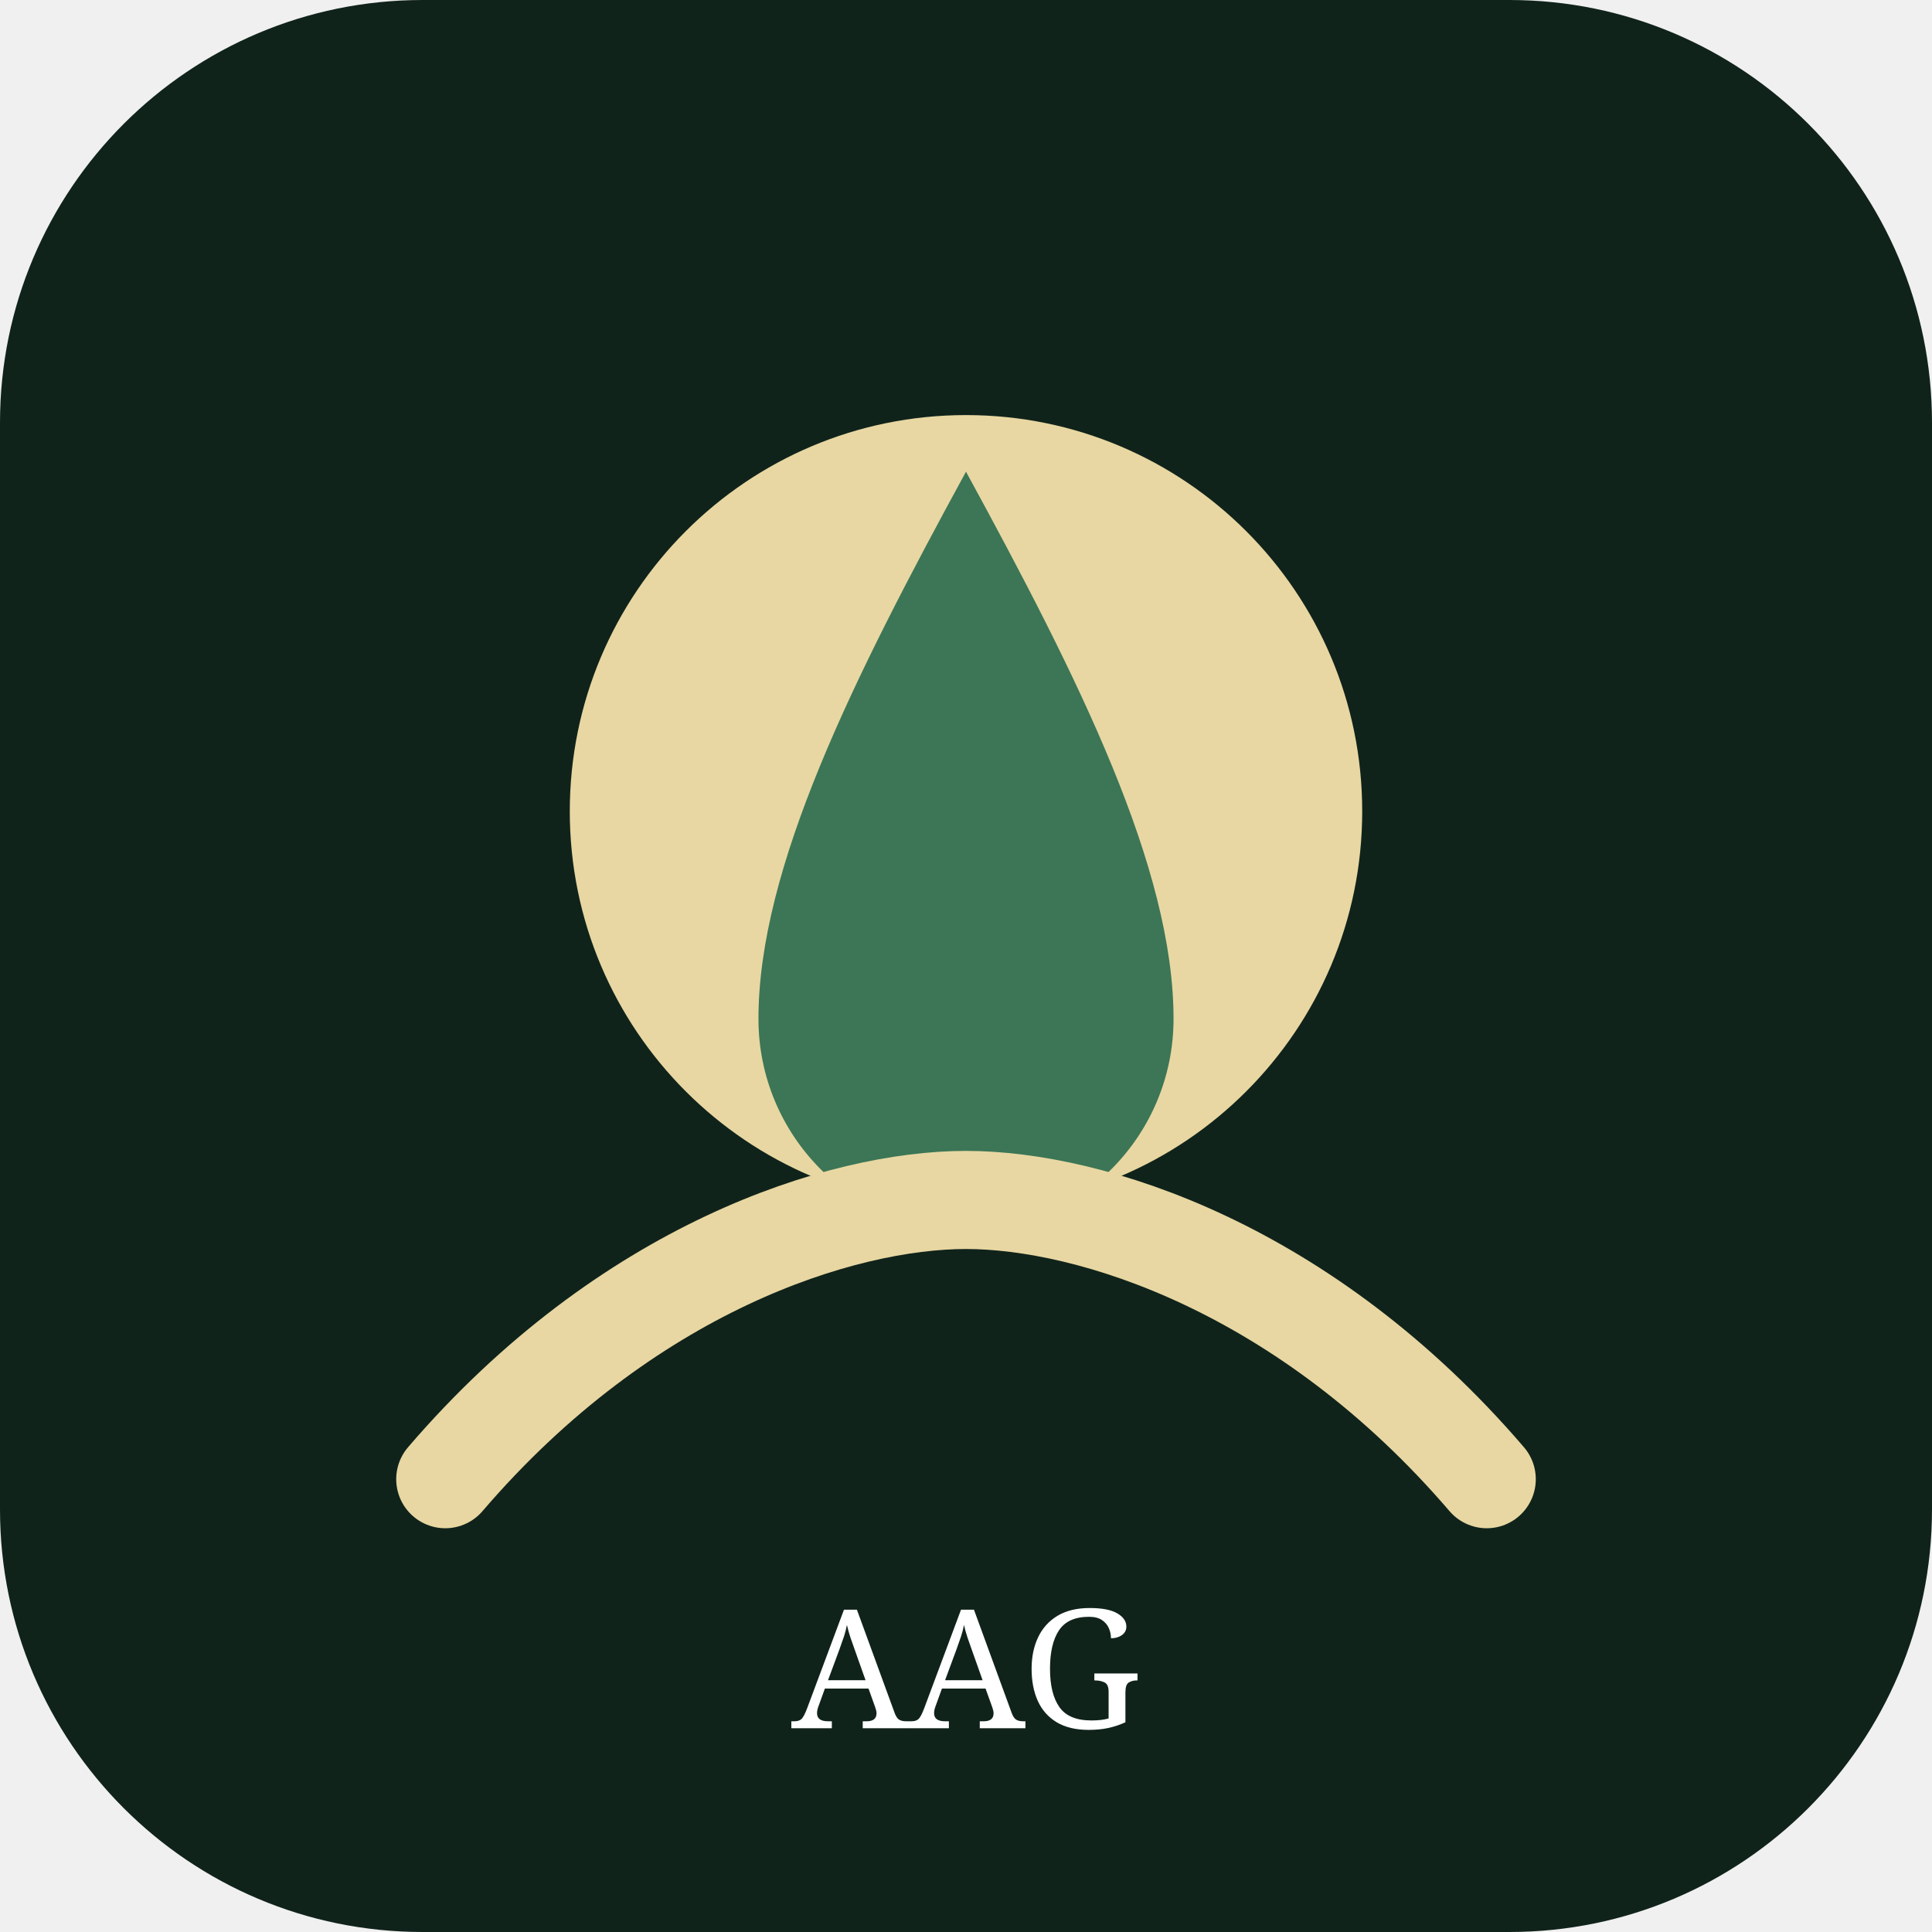
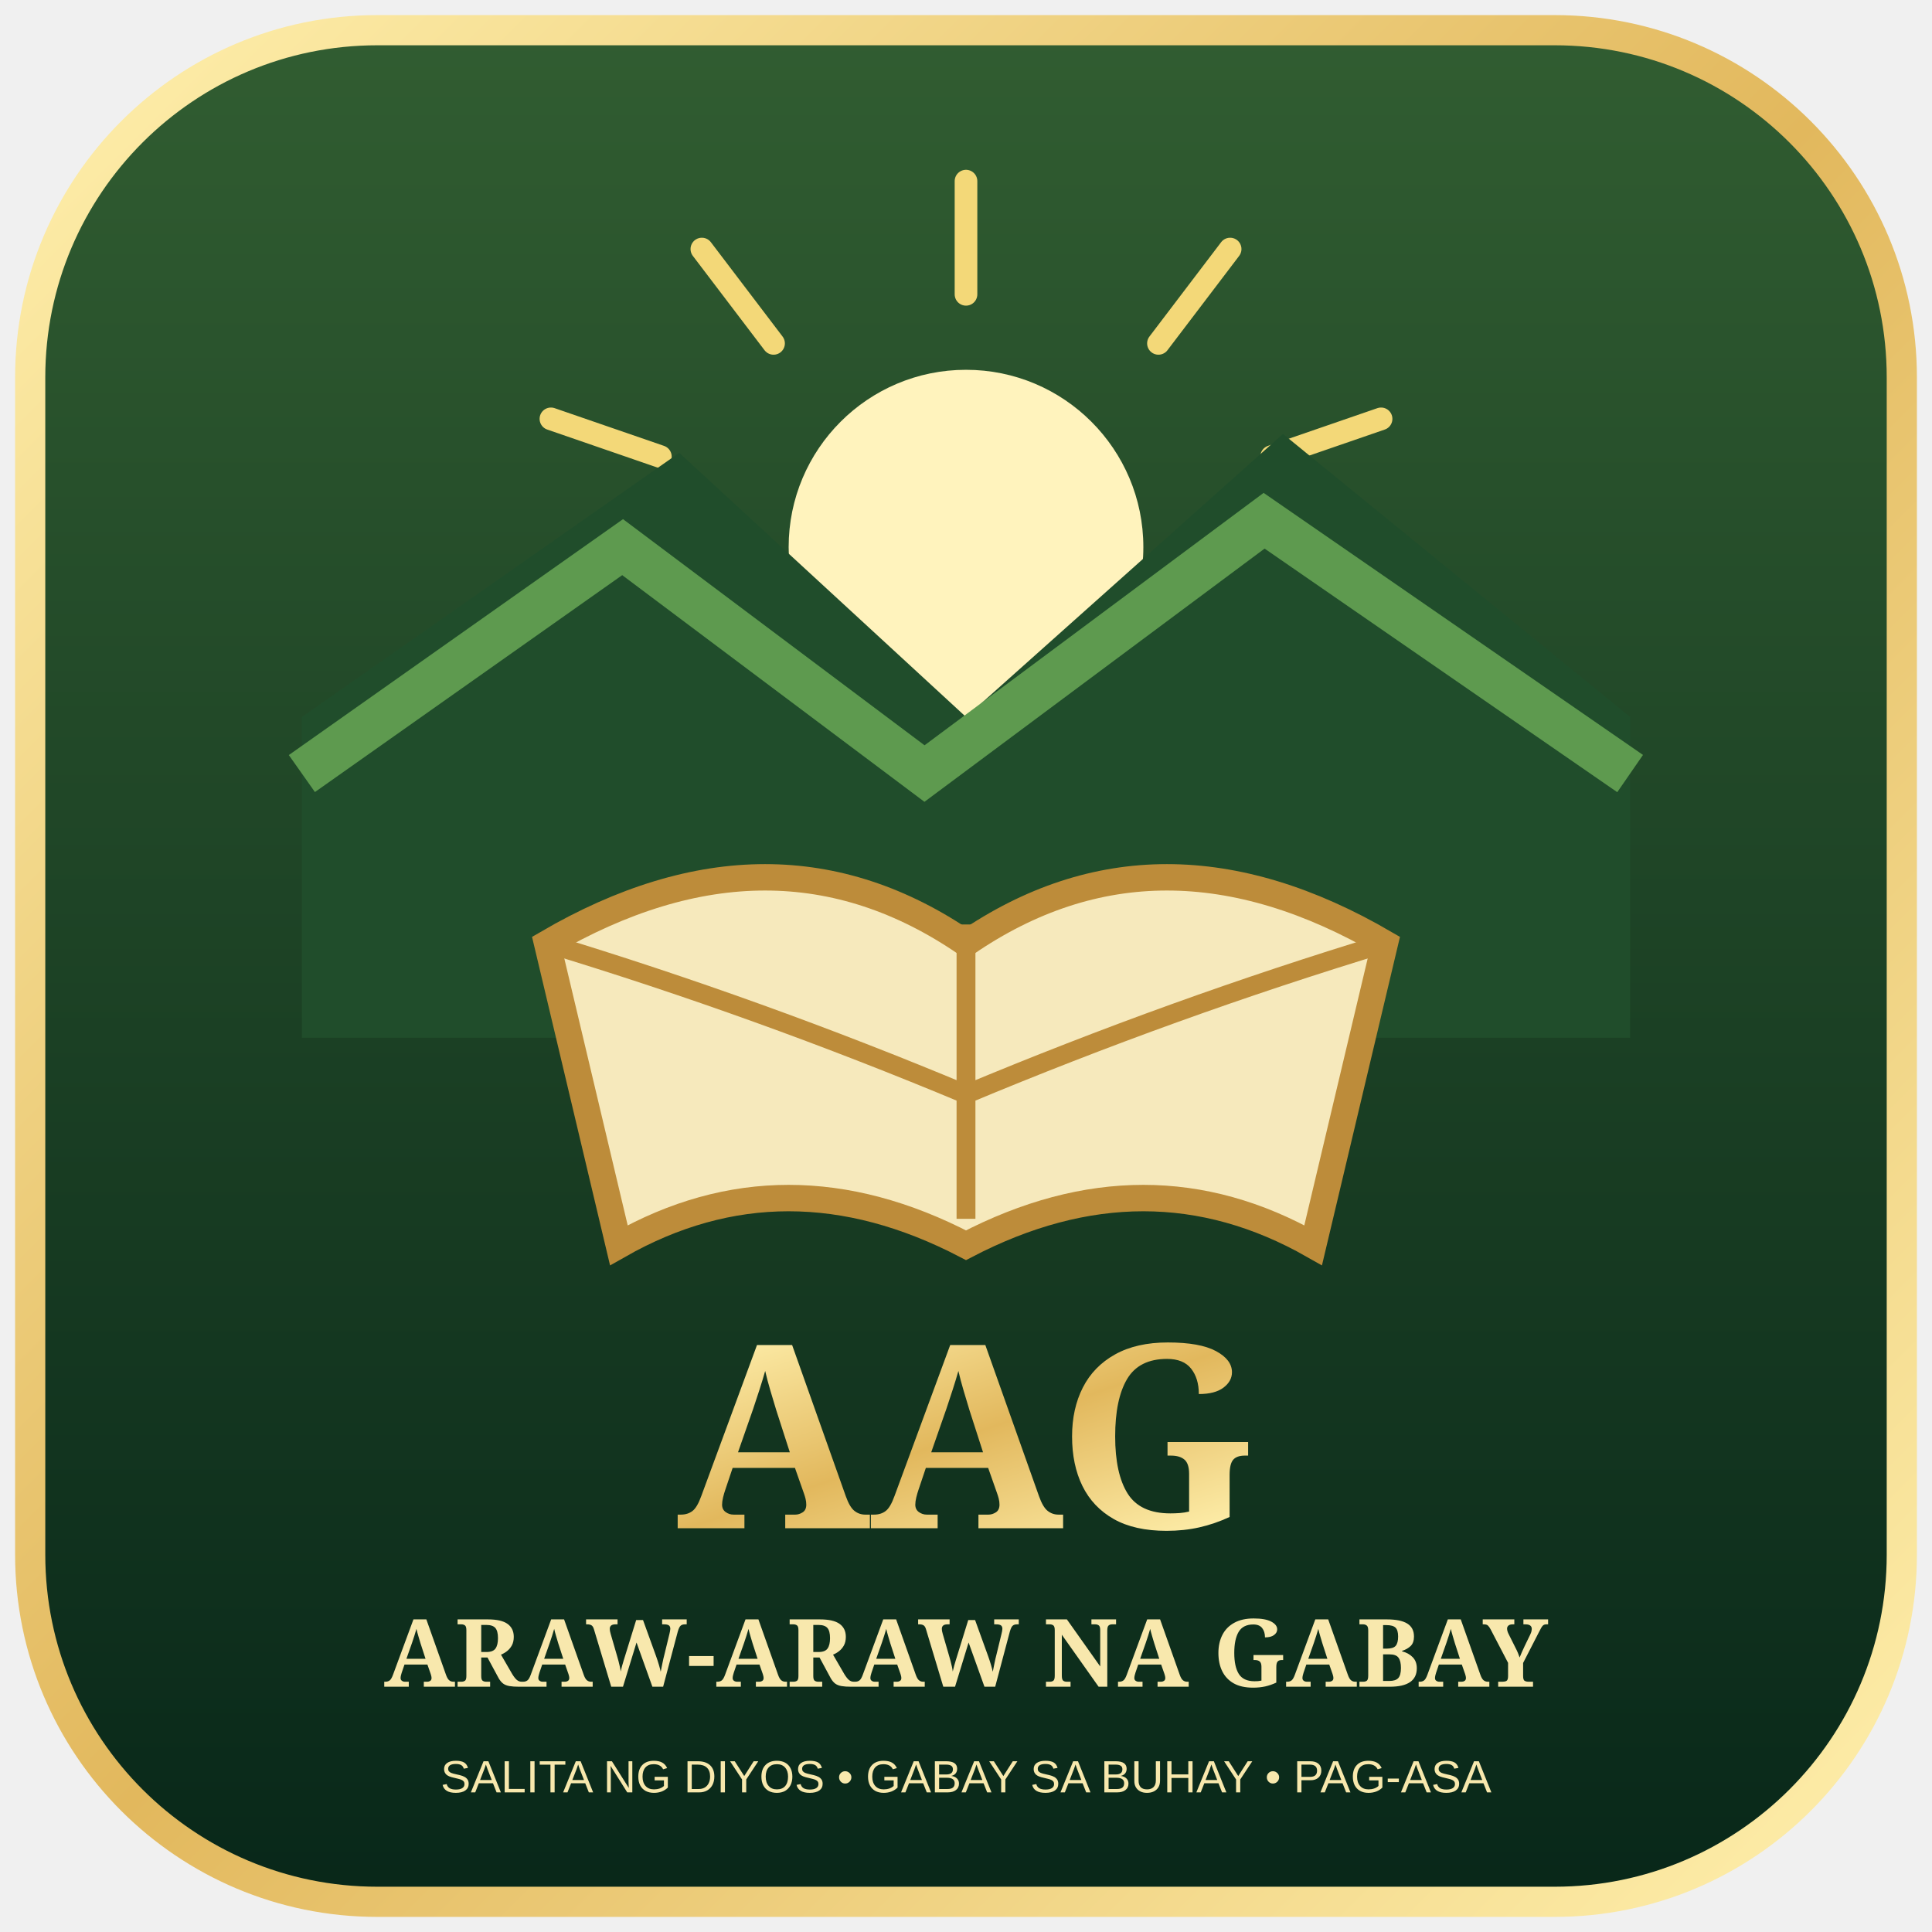
<svg xmlns="http://www.w3.org/2000/svg" viewBox="0 0 512 512">
-   <rect width="512" height="512" rx="112" fill="#10231b" />
-   <circle cx="256" cy="215" r="105" fill="#e8d7a2" />
-   <path d="M256 125c-30 55-55 105-55 145 0 31 25 56 55 56s55-25 55-56c0-40-25-90-55-145Z" fill="#3c7656" />
-   <path d="M118 392c48-56 105-74 138-74s90 18 138 74" fill="none" stroke="#e8d7a2" stroke-width="26" stroke-linecap="round" />
-   <text x="256" y="458" text-anchor="middle" font-family="Georgia" font-size="44" fill="#fff">AAG</text>
+   <defs>
+     <linearGradient id="bg" x1="0" y1="0" x2="0" y2="1">
+       <stop offset="0" stop-color="#315d31" />
+       <stop offset="1" stop-color="#082719" />
+     </linearGradient>
+     <linearGradient id="gold" x1="0" y1="0" x2="1" y2="1">
+       <stop offset="0" stop-color="#fff0ad" />
+       <stop offset=".5" stop-color="#e2b85d" />
+       <stop offset="1" stop-color="#fff0ad" />
+     </linearGradient>
+   </defs>
+   <rect x="8" y="8" width="496" height="496" rx="92" fill="url(#bg)" stroke="url(#gold)" stroke-width="8" />
+   <circle cx="256" cy="145" r="47" fill="#fff3bd" />
+   <g stroke="#f3d878" stroke-width="6" stroke-linecap="round">
+     <path d="M256 78v-30" />
+     <path d="M205 91l-19-25" />
+     <path d="M307 91l19-25" />
+     <path d="M175 121l-29-10" />
+     <path d="M337 121l29-10" />
+   </g>
+   <path d="M80 190L180 120l76 70 84-75 92 75v85H80Z" fill="#204d2b" />
+   <path d="M80 205l85-60 80 60 90-67 97 67" fill="none" stroke="#5e9a4f" stroke-width="12" />
+   <path d="M145 250Q205 215 256 250Q307 215 367 250l-19 80q-44-25-92 0-48-25-92 0Z" fill="#f6e9bc" stroke="#bd8c3a" stroke-width="7" />
+   <path d="M256 245v78M145 250q56 17 111 40 55-23 111-40" fill="none" stroke="#bd8c3a" stroke-width="5" />
+   <text x="256" y="405" text-anchor="middle" font-family="Georgia,serif" font-size="68" font-weight="700" fill="url(#gold)">AAG</text>
+   <text x="256" y="447" text-anchor="middle" font-family="Georgia,serif" font-size="25" font-weight="700" fill="#f8e8ad">ARAW-ARAW NA GABAY</text>
+   <text x="256" y="475" text-anchor="middle" font-family="Arial,sans-serif" font-size="12" fill="#f8e8ad">SALITA NG DIYOS • GABAY SA BUHAY • PAG-ASA</text>
</svg>
